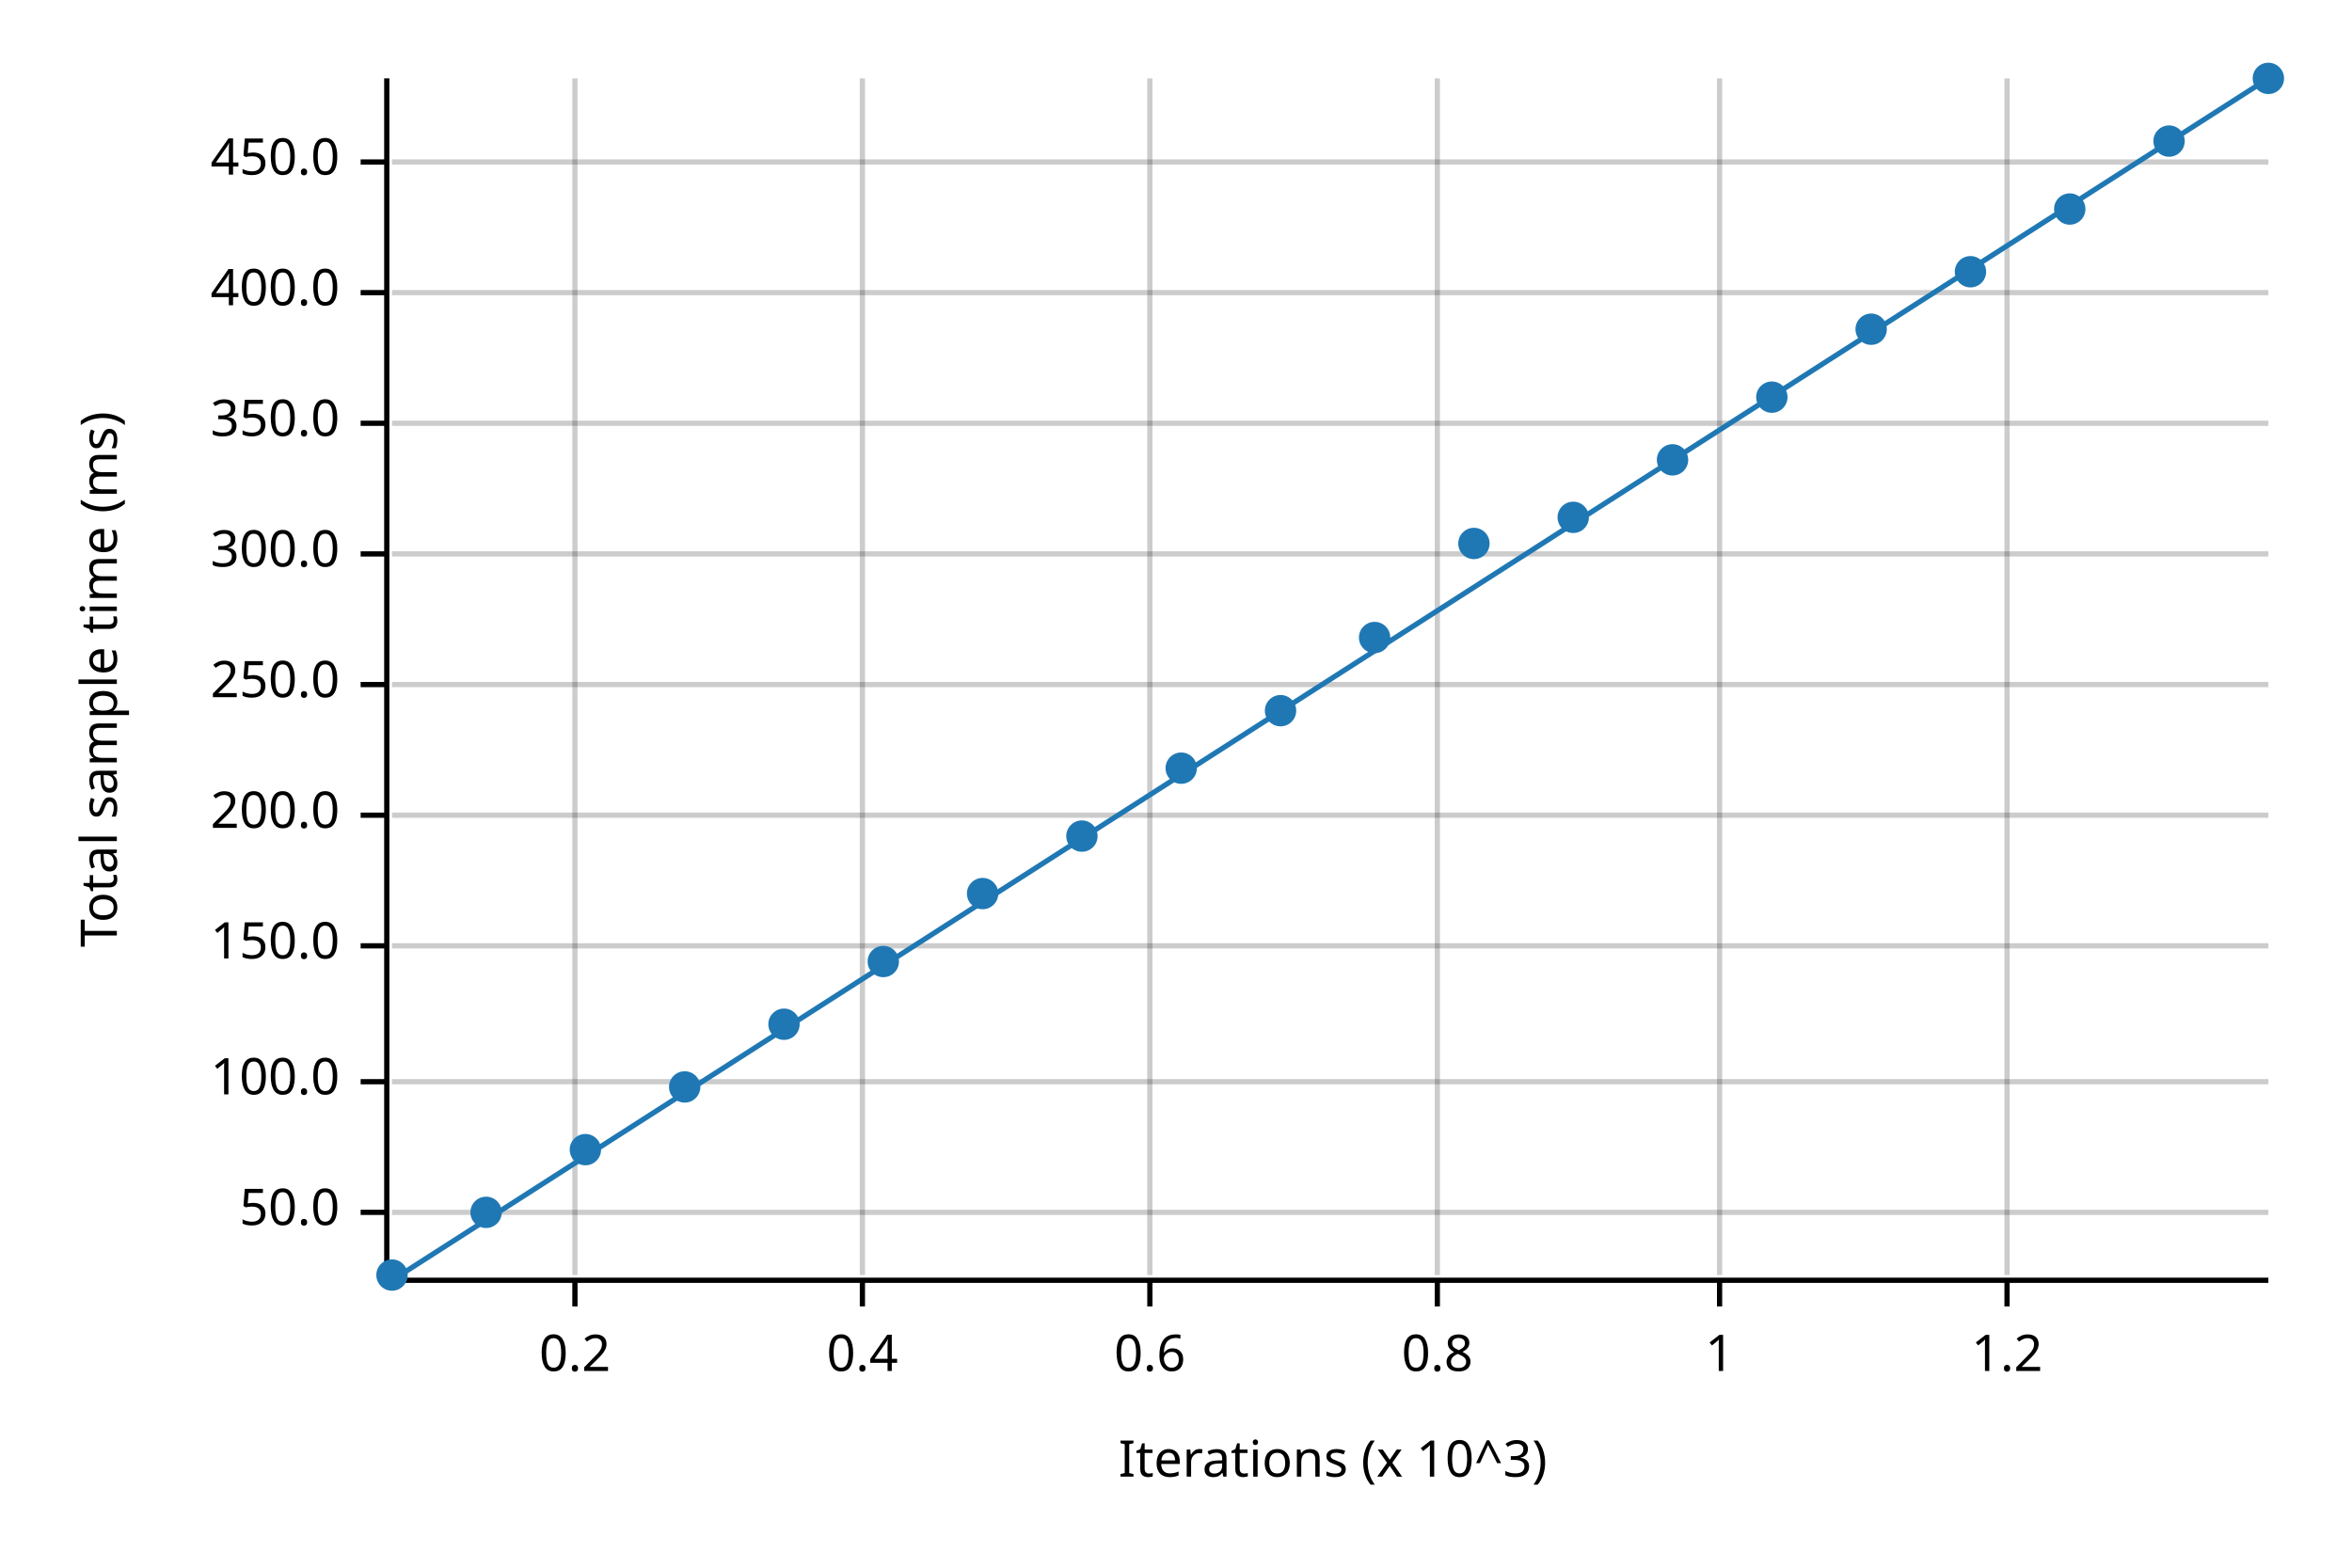
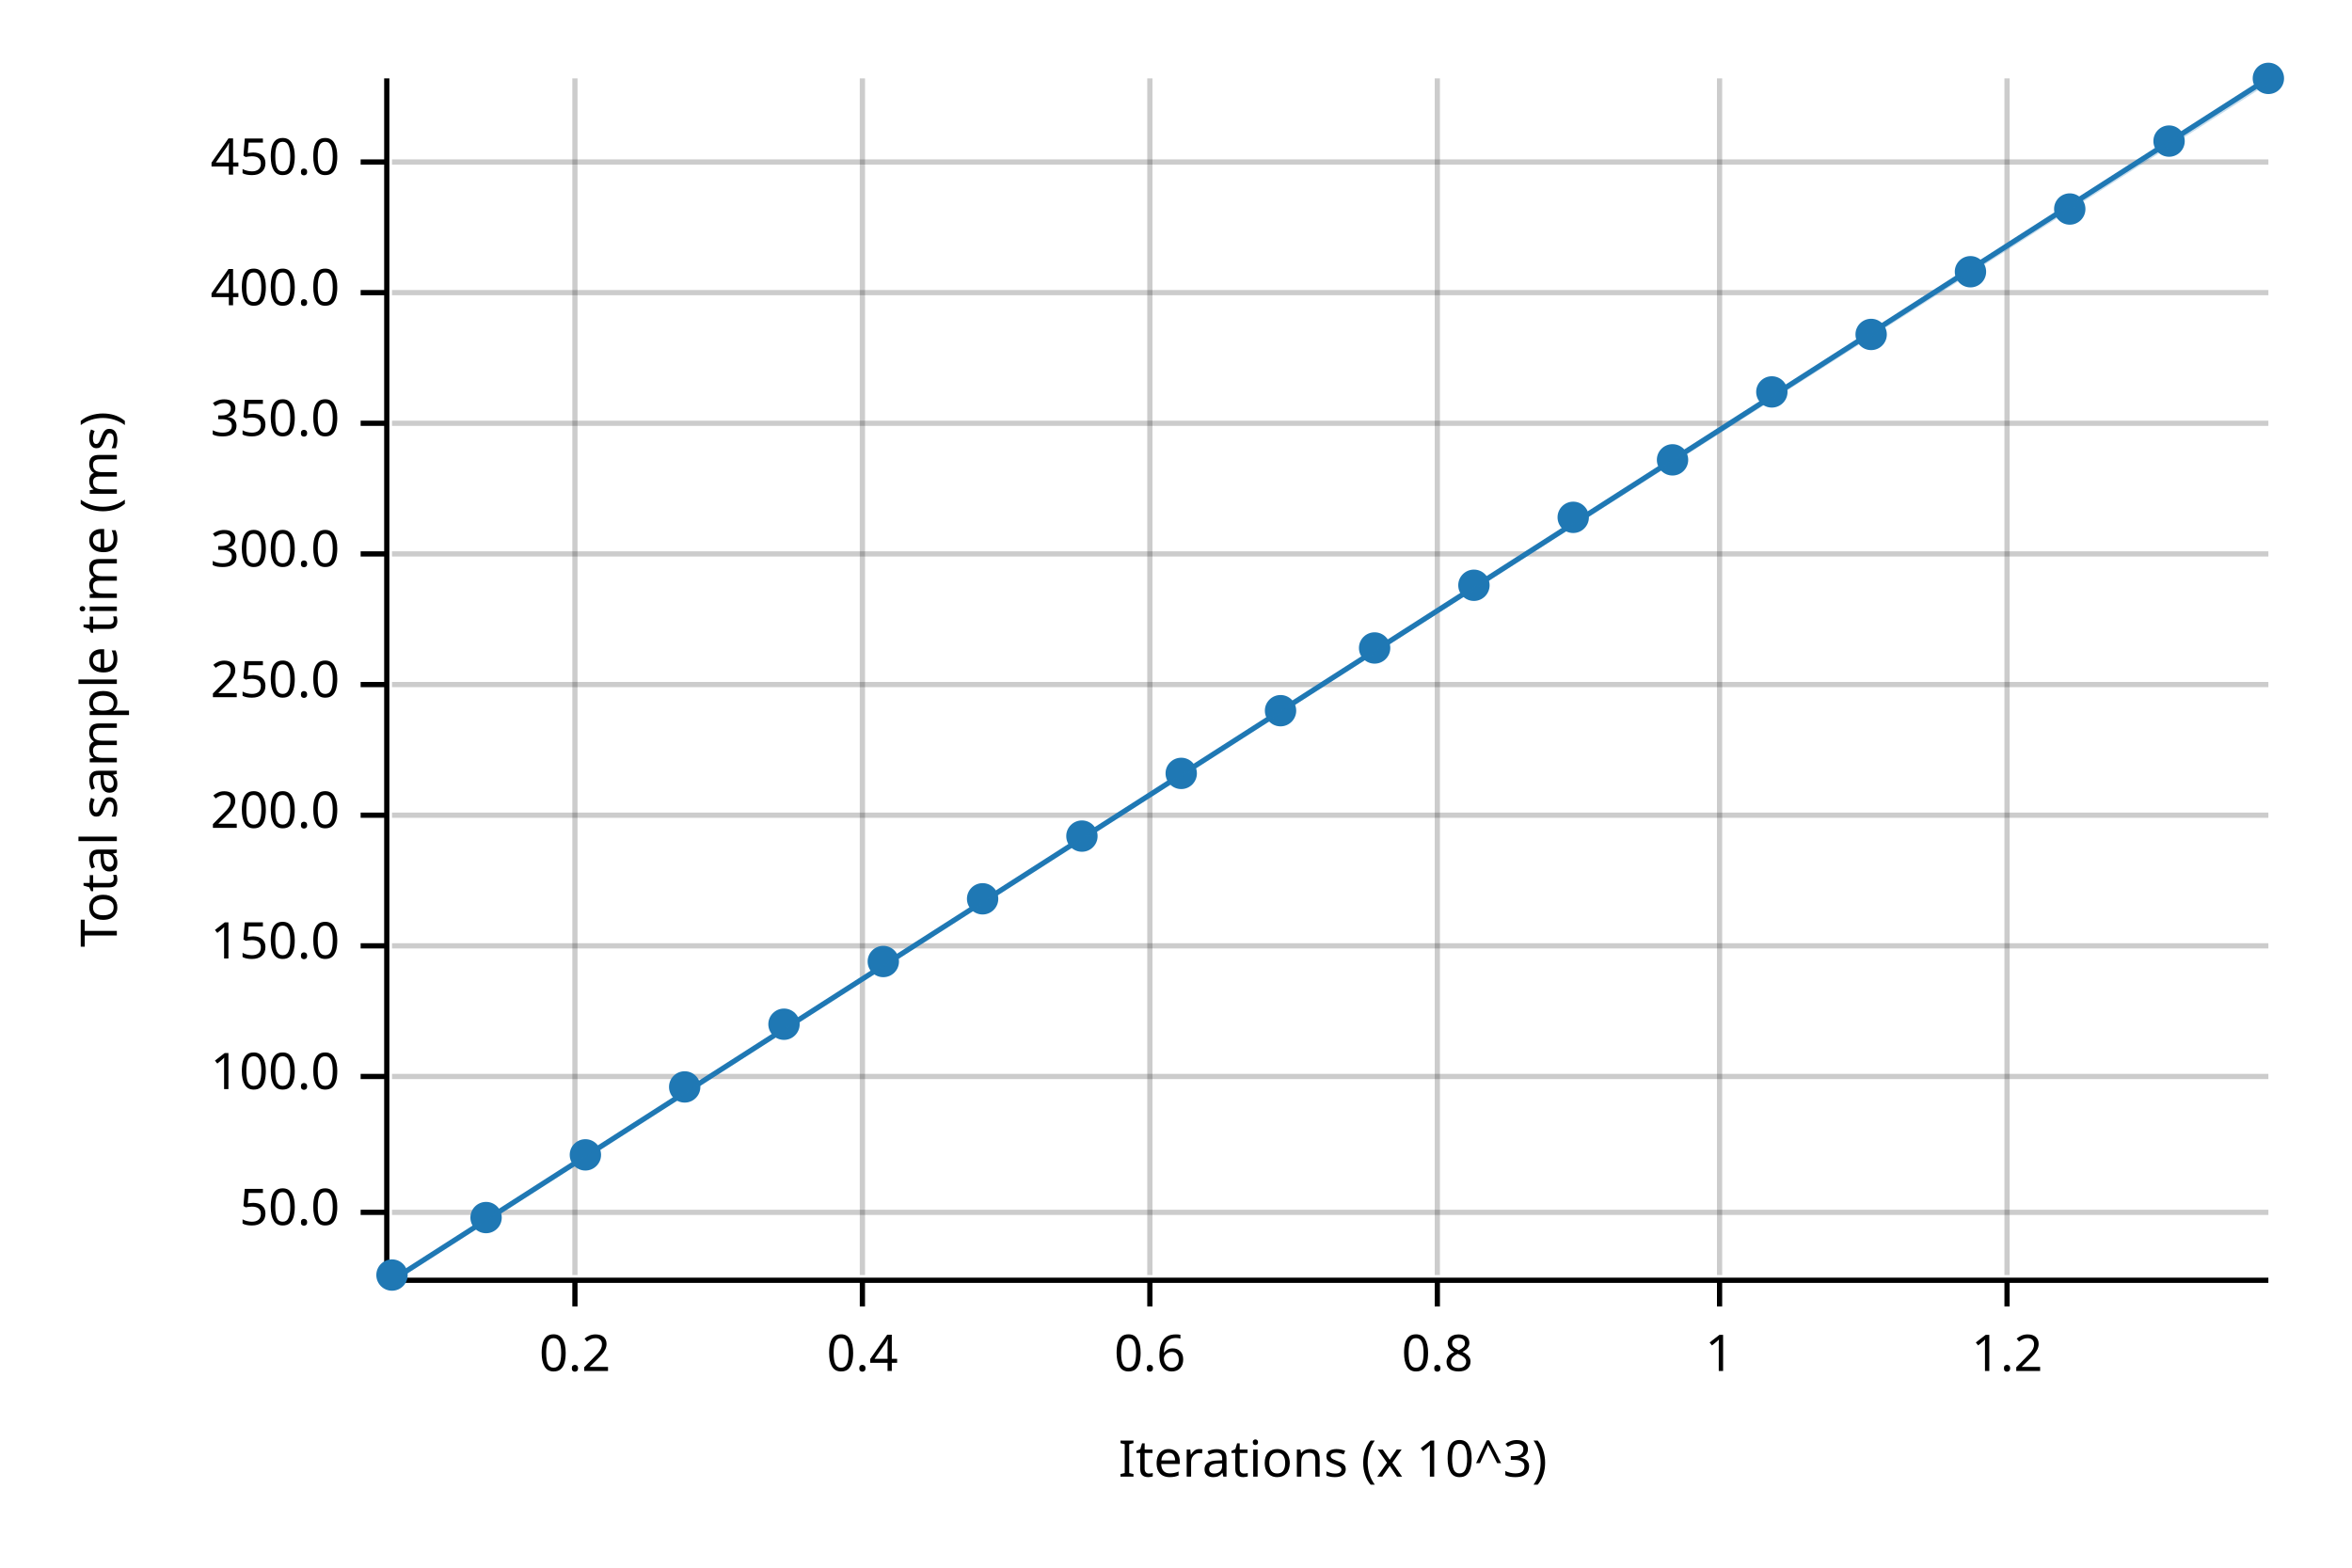
<svg xmlns="http://www.w3.org/2000/svg" width="450" height="300" viewBox="0 0 450 300">
  <text x="15" y="130" dy="0.76em" text-anchor="middle" font-family="sans-serif" font-size="9.677" opacity="1" fill="#000000" transform="rotate(270, 15, 130)">
Total sample time (ms)
</text>
  <text x="255" y="285" dy="-0.5ex" text-anchor="middle" font-family="sans-serif" font-size="9.677" opacity="1" fill="#000000">
Iterations (x 10^3)
</text>
  <line opacity="0.2" stroke="#000000" stroke-width="1" x1="110" y1="244" x2="110" y2="15" />
  <line opacity="0.2" stroke="#000000" stroke-width="1" x1="165" y1="244" x2="165" y2="15" />
  <line opacity="0.2" stroke="#000000" stroke-width="1" x1="220" y1="244" x2="220" y2="15" />
  <line opacity="0.2" stroke="#000000" stroke-width="1" x1="275" y1="244" x2="275" y2="15" />
  <line opacity="0.2" stroke="#000000" stroke-width="1" x1="329" y1="244" x2="329" y2="15" />
  <line opacity="0.2" stroke="#000000" stroke-width="1" x1="384" y1="244" x2="384" y2="15" />
  <line opacity="0.2" stroke="#000000" stroke-width="1" x1="75" y1="232" x2="434" y2="232" />
-   <line opacity="0.2" stroke="#000000" stroke-width="1" x1="75" y1="207" x2="434" y2="207" />
+   <line opacity="0.2" stroke="#000000" stroke-width="1" x1="75" y1="206" x2="434" y2="206" />
  <line opacity="0.2" stroke="#000000" stroke-width="1" x1="75" y1="181" x2="434" y2="181" />
  <line opacity="0.2" stroke="#000000" stroke-width="1" x1="75" y1="156" x2="434" y2="156" />
  <line opacity="0.2" stroke="#000000" stroke-width="1" x1="75" y1="131" x2="434" y2="131" />
  <line opacity="0.2" stroke="#000000" stroke-width="1" x1="75" y1="106" x2="434" y2="106" />
  <line opacity="0.2" stroke="#000000" stroke-width="1" x1="75" y1="81" x2="434" y2="81" />
  <line opacity="0.2" stroke="#000000" stroke-width="1" x1="75" y1="56" x2="434" y2="56" />
  <line opacity="0.2" stroke="#000000" stroke-width="1" x1="75" y1="31" x2="434" y2="31" />
  <polyline fill="none" opacity="1" stroke="#000000" stroke-width="1" points="74,15 74,244 " />
  <text x="65" y="232" dy="0.5ex" text-anchor="end" font-family="sans-serif" font-size="9.677" opacity="1" fill="#000000">
50.0
</text>
  <polyline fill="none" opacity="1" stroke="#000000" stroke-width="1" points="69,232 74,232 " />
-   <text x="65" y="207" dy="0.5ex" text-anchor="end" font-family="sans-serif" font-size="9.677" opacity="1" fill="#000000">
+   <text x="65" y="206" dy="0.5ex" text-anchor="end" font-family="sans-serif" font-size="9.677" opacity="1" fill="#000000">
100.0
</text>
-   <polyline fill="none" opacity="1" stroke="#000000" stroke-width="1" points="69,207 74,207 " />
+   <polyline fill="none" opacity="1" stroke="#000000" stroke-width="1" points="69,206 74,206 " />
  <text x="65" y="181" dy="0.5ex" text-anchor="end" font-family="sans-serif" font-size="9.677" opacity="1" fill="#000000">
150.0
</text>
  <polyline fill="none" opacity="1" stroke="#000000" stroke-width="1" points="69,181 74,181 " />
  <text x="65" y="156" dy="0.5ex" text-anchor="end" font-family="sans-serif" font-size="9.677" opacity="1" fill="#000000">
200.0
</text>
  <polyline fill="none" opacity="1" stroke="#000000" stroke-width="1" points="69,156 74,156 " />
  <text x="65" y="131" dy="0.5ex" text-anchor="end" font-family="sans-serif" font-size="9.677" opacity="1" fill="#000000">
250.0
</text>
  <polyline fill="none" opacity="1" stroke="#000000" stroke-width="1" points="69,131 74,131 " />
  <text x="65" y="106" dy="0.5ex" text-anchor="end" font-family="sans-serif" font-size="9.677" opacity="1" fill="#000000">
300.0
</text>
  <polyline fill="none" opacity="1" stroke="#000000" stroke-width="1" points="69,106 74,106 " />
  <text x="65" y="81" dy="0.5ex" text-anchor="end" font-family="sans-serif" font-size="9.677" opacity="1" fill="#000000">
350.0
</text>
  <polyline fill="none" opacity="1" stroke="#000000" stroke-width="1" points="69,81 74,81 " />
  <text x="65" y="56" dy="0.5ex" text-anchor="end" font-family="sans-serif" font-size="9.677" opacity="1" fill="#000000">
400.0
</text>
  <polyline fill="none" opacity="1" stroke="#000000" stroke-width="1" points="69,56 74,56 " />
  <text x="65" y="31" dy="0.5ex" text-anchor="end" font-family="sans-serif" font-size="9.677" opacity="1" fill="#000000">
450.0
</text>
  <polyline fill="none" opacity="1" stroke="#000000" stroke-width="1" points="69,31 74,31 " />
  <polyline fill="none" opacity="1" stroke="#000000" stroke-width="1" points="75,245 434,245 " />
  <text x="110" y="255" dy="0.76em" text-anchor="middle" font-family="sans-serif" font-size="9.677" opacity="1" fill="#000000">
0.2
</text>
  <polyline fill="none" opacity="1" stroke="#000000" stroke-width="1" points="110,245 110,250 " />
  <text x="165" y="255" dy="0.76em" text-anchor="middle" font-family="sans-serif" font-size="9.677" opacity="1" fill="#000000">
0.4
</text>
  <polyline fill="none" opacity="1" stroke="#000000" stroke-width="1" points="165,245 165,250 " />
  <text x="220" y="255" dy="0.76em" text-anchor="middle" font-family="sans-serif" font-size="9.677" opacity="1" fill="#000000">
0.6
</text>
  <polyline fill="none" opacity="1" stroke="#000000" stroke-width="1" points="220,245 220,250 " />
  <text x="275" y="255" dy="0.76em" text-anchor="middle" font-family="sans-serif" font-size="9.677" opacity="1" fill="#000000">
0.8
</text>
  <polyline fill="none" opacity="1" stroke="#000000" stroke-width="1" points="275,245 275,250 " />
  <text x="329" y="255" dy="0.76em" text-anchor="middle" font-family="sans-serif" font-size="9.677" opacity="1" fill="#000000">
1
</text>
  <polyline fill="none" opacity="1" stroke="#000000" stroke-width="1" points="329,245 329,250 " />
  <text x="384" y="255" dy="0.76em" text-anchor="middle" font-family="sans-serif" font-size="9.677" opacity="1" fill="#000000">
1.2
</text>
  <polyline fill="none" opacity="1" stroke="#000000" stroke-width="1" points="384,245 384,250 " />
  <circle cx="75" cy="244" r="3" opacity="1" fill="#1F78B4" stroke="none" stroke-width="1" />
-   <circle cx="93" cy="232" r="3" opacity="1" fill="#1F78B4" stroke="none" stroke-width="1" />
-   <circle cx="112" cy="220" r="3" opacity="1" fill="#1F78B4" stroke="none" stroke-width="1" />
+   <circle cx="93" cy="233" r="3" opacity="1" fill="#1F78B4" stroke="none" stroke-width="1" />
+   <circle cx="112" cy="221" r="3" opacity="1" fill="#1F78B4" stroke="none" stroke-width="1" />
  <circle cx="131" cy="208" r="3" opacity="1" fill="#1F78B4" stroke="none" stroke-width="1" />
  <circle cx="150" cy="196" r="3" opacity="1" fill="#1F78B4" stroke="none" stroke-width="1" />
  <circle cx="169" cy="184" r="3" opacity="1" fill="#1F78B4" stroke="none" stroke-width="1" />
-   <circle cx="188" cy="171" r="3" opacity="1" fill="#1F78B4" stroke="none" stroke-width="1" />
+   <circle cx="188" cy="172" r="3" opacity="1" fill="#1F78B4" stroke="none" stroke-width="1" />
  <circle cx="207" cy="160" r="3" opacity="1" fill="#1F78B4" stroke="none" stroke-width="1" />
-   <circle cx="226" cy="147" r="3" opacity="1" fill="#1F78B4" stroke="none" stroke-width="1" />
+   <circle cx="226" cy="148" r="3" opacity="1" fill="#1F78B4" stroke="none" stroke-width="1" />
  <circle cx="245" cy="136" r="3" opacity="1" fill="#1F78B4" stroke="none" stroke-width="1" />
-   <circle cx="263" cy="122" r="3" opacity="1" fill="#1F78B4" stroke="none" stroke-width="1" />
-   <circle cx="282" cy="104" r="3" opacity="1" fill="#1F78B4" stroke="none" stroke-width="1" />
+   <circle cx="263" cy="124" r="3" opacity="1" fill="#1F78B4" stroke="none" stroke-width="1" />
+   <circle cx="282" cy="112" r="3" opacity="1" fill="#1F78B4" stroke="none" stroke-width="1" />
  <circle cx="301" cy="99" r="3" opacity="1" fill="#1F78B4" stroke="none" stroke-width="1" />
  <circle cx="320" cy="88" r="3" opacity="1" fill="#1F78B4" stroke="none" stroke-width="1" />
-   <circle cx="339" cy="76" r="3" opacity="1" fill="#1F78B4" stroke="none" stroke-width="1" />
-   <circle cx="358" cy="63" r="3" opacity="1" fill="#1F78B4" stroke="none" stroke-width="1" />
+   <circle cx="339" cy="75" r="3" opacity="1" fill="#1F78B4" stroke="none" stroke-width="1" />
+   <circle cx="358" cy="64" r="3" opacity="1" fill="#1F78B4" stroke="none" stroke-width="1" />
  <circle cx="377" cy="52" r="3" opacity="1" fill="#1F78B4" stroke="none" stroke-width="1" />
  <circle cx="396" cy="40" r="3" opacity="1" fill="#1F78B4" stroke="none" stroke-width="1" />
  <circle cx="415" cy="27" r="3" opacity="1" fill="#1F78B4" stroke="none" stroke-width="1" />
  <circle cx="434" cy="15" r="3" opacity="1" fill="#1F78B4" stroke="none" stroke-width="1" />
  <polyline fill="none" opacity="1" stroke="#1F78B4" stroke-width="1" points="75,245 434,15 " />
-   <polygon opacity="0.25" fill="#1F78B4" points="75,245 434,15 434,15 " />
+   <polygon opacity="0.25" fill="#1F78B4" points="75,245 434,16 434,15 " />
</svg>
